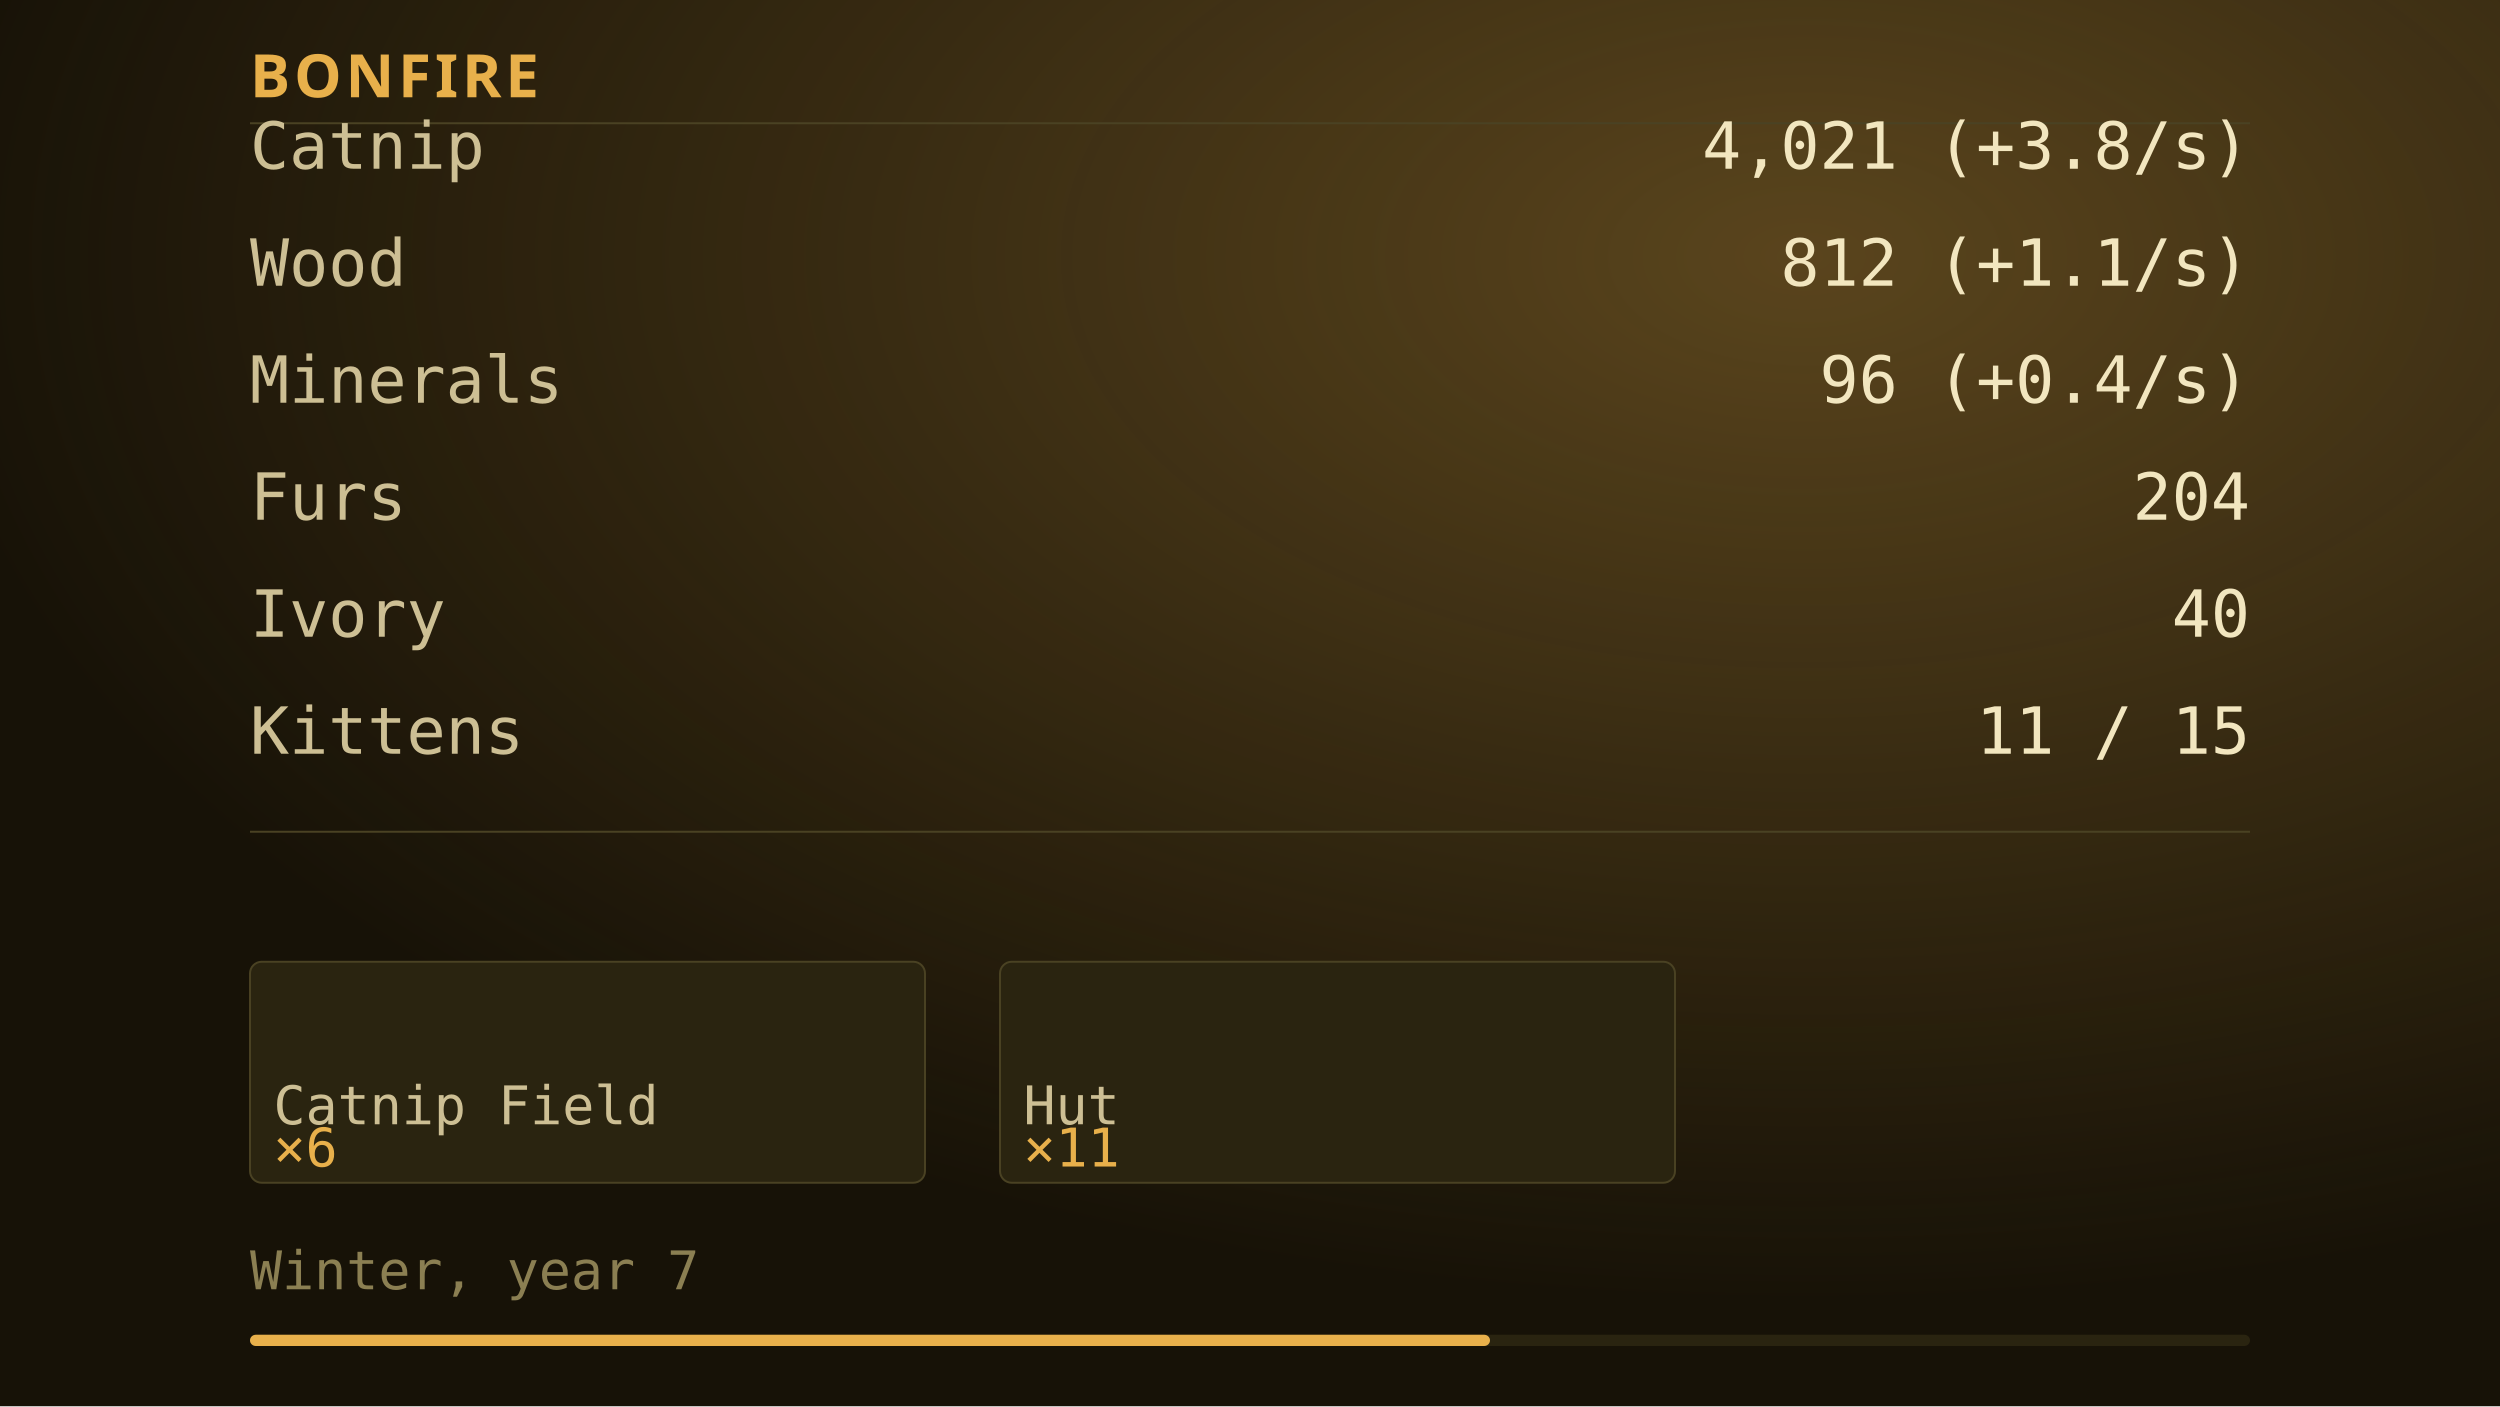
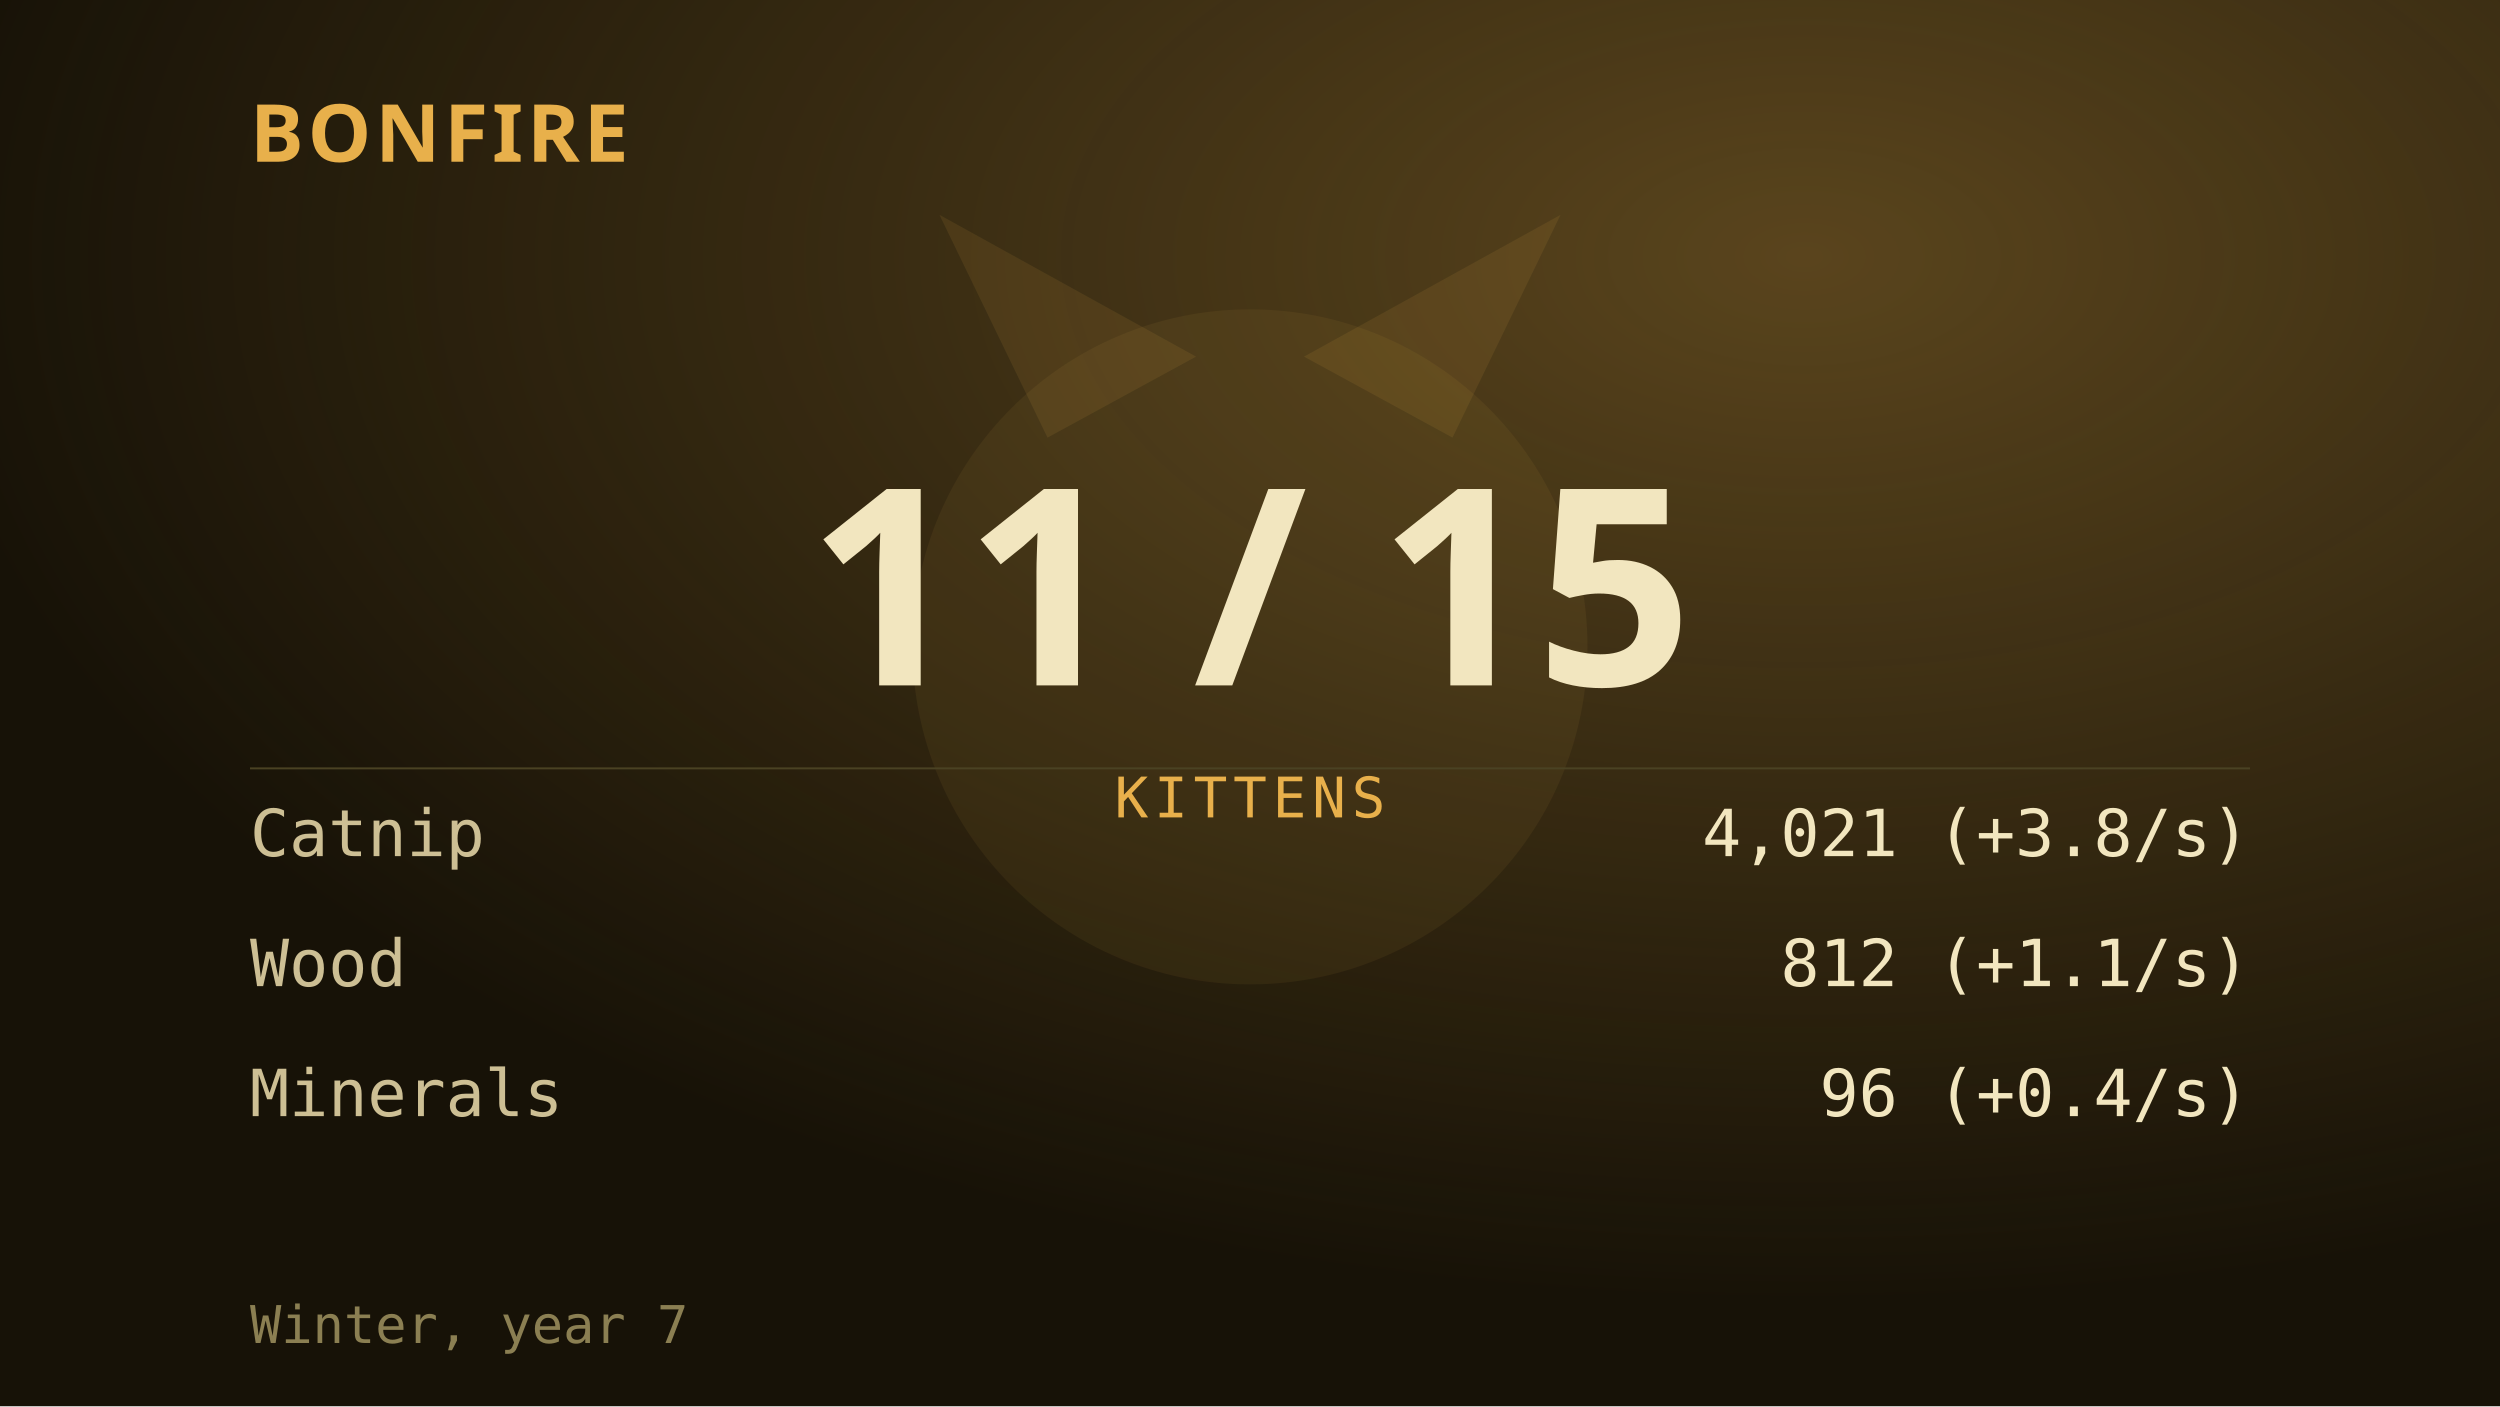
<svg xmlns="http://www.w3.org/2000/svg" viewBox="0 0 1280 720" width="1280" height="720">
  <rect width="1280" height="720" fill="#171207" />
  <radialGradient id="g" cx="72%" cy="18%" r="75%">
    <stop offset="0%" stop-color="#e8b04b" stop-opacity="0.32" />
    <stop offset="100%" stop-color="#e8b04b" stop-opacity="0" />
  </radialGradient>
  <rect width="1280" height="720" fill="url(#g)" />
-   <text x="128" y="49.792" font-family="Archivo, Arial Narrow, sans-serif" font-weight="800" font-size="30.618" fill="#e8b04b" letter-spacing="2">BONFIRE</text>
-   <line x1="128" y1="63.104" x2="1152" y2="63.104" stroke="#4a4223" />
-   <text x="128" y="86.4" font-family="IBM Plex Mono, ui-monospace, monospace" font-size="33.28" fill="#cdbf94">Catnip</text>
-   <text x="1152" y="86.4" font-family="IBM Plex Mono, ui-monospace, monospace" font-size="33.28" fill="#f2e6bf" text-anchor="end">4,021 (+3.8/s)</text>
-   <text x="128" y="146.304" font-family="IBM Plex Mono, ui-monospace, monospace" font-size="33.28" fill="#cdbf94">Wood</text>
-   <text x="1152" y="146.304" font-family="IBM Plex Mono, ui-monospace, monospace" font-size="33.28" fill="#f2e6bf" text-anchor="end">812 (+1.1/s)</text>
-   <text x="128" y="206.208" font-family="IBM Plex Mono, ui-monospace, monospace" font-size="33.28" fill="#cdbf94">Minerals</text>
-   <text x="1152" y="206.208" font-family="IBM Plex Mono, ui-monospace, monospace" font-size="33.28" fill="#f2e6bf" text-anchor="end">96 (+0.4/s)</text>
-   <text x="128" y="266.112" font-family="IBM Plex Mono, ui-monospace, monospace" font-size="33.28" fill="#cdbf94">Furs</text>
-   <text x="1152" y="266.112" font-family="IBM Plex Mono, ui-monospace, monospace" font-size="33.28" fill="#f2e6bf" text-anchor="end">204</text>
-   <text x="128" y="326.016" font-family="IBM Plex Mono, ui-monospace, monospace" font-size="33.28" fill="#cdbf94">Ivory</text>
-   <text x="1152" y="326.016" font-family="IBM Plex Mono, ui-monospace, monospace" font-size="33.28" fill="#f2e6bf" text-anchor="end">40</text>
-   <text x="128" y="385.92" font-family="IBM Plex Mono, ui-monospace, monospace" font-size="33.28" fill="#cdbf94">Kittens</text>
-   <text x="1152" y="385.92" font-family="IBM Plex Mono, ui-monospace, monospace" font-size="33.28" fill="#f2e6bf" text-anchor="end">11 / 15</text>
-   <line x1="128" y1="425.856" x2="1152" y2="425.856" stroke="#4a4223" />
-   <rect x="128" y="492.416" width="345.6" height="113.152" rx="6" fill="#2a2410" stroke="#4a4223" />
-   <text x="140" y="575.616" font-family="IBM Plex Mono, ui-monospace, monospace" font-size="27.29" fill="#cdbf94">Catnip Field</text>
-   <text x="140" y="597.248" font-family="IBM Plex Mono, ui-monospace, monospace" font-size="27.29" fill="#e8b04b">×6</text>
-   <rect x="512" y="492.416" width="345.6" height="113.152" rx="6" fill="#2a2410" stroke="#4a4223" />
-   <text x="524" y="575.616" font-family="IBM Plex Mono, ui-monospace, monospace" font-size="27.29" fill="#cdbf94">Hut</text>
-   <text x="524" y="597.248" font-family="IBM Plex Mono, ui-monospace, monospace" font-size="27.29" fill="#e8b04b">×11</text>
-   <text x="128" y="660.096" font-family="IBM Plex Mono, ui-monospace, monospace" font-size="27.29" fill="#8b7f52">Winter, year 7</text>
-   <rect x="128" y="683.392" width="1024" height="5.76" rx="3" fill="#2a2410" />
-   <rect x="128" y="683.392" width="634.88" height="5.76" rx="3" fill="#e8b04b" />
+   <text x="128" y="82.8" font-family="Archivo, Arial Narrow, sans-serif" font-weight="800" font-size="40.96" fill="#e8b04b" letter-spacing="2">BONFIRE</text>
+   <circle cx="640" cy="331.2" r="172.8" fill="#e8b04b" opacity="0.07" />
+   <path d="M 536.32 224.064 L 481.024 110.016 L 612.352 182.592 Z" fill="#e8b04b" opacity="0.1" />
+   <path d="M 743.68 224.064 L 798.976 110.016 L 667.648 182.592 Z" fill="#e8b04b" opacity="0.1" />
+   <text x="640" y="350.912" font-family="Archivo, Arial Narrow, sans-serif" font-weight="800" font-size="140.8" fill="#f2e6bf" text-anchor="middle">11 / 15</text>
+   <text x="640" y="418.496" font-family="IBM Plex Mono, ui-monospace, monospace" font-size="28.621" fill="#e8b04b" text-anchor="middle" letter-spacing="3">KITTENS</text>
+   <line x1="128" y1="393.408" x2="1152" y2="393.408" stroke="#4a4223" />
+   <text x="128" y="438.336" font-family="IBM Plex Mono, ui-monospace, monospace" font-size="33.28" fill="#cdbf94">Catnip</text>
+   <text x="1152" y="438.336" font-family="IBM Plex Mono, ui-monospace, monospace" font-size="33.28" fill="#f2e6bf" text-anchor="end">4,021 (+3.8/s)</text>
+   <text x="128" y="504.896" font-family="IBM Plex Mono, ui-monospace, monospace" font-size="33.28" fill="#cdbf94">Wood</text>
+   <text x="1152" y="504.896" font-family="IBM Plex Mono, ui-monospace, monospace" font-size="33.28" fill="#f2e6bf" text-anchor="end">812 (+1.1/s)</text>
+   <text x="128" y="571.456" font-family="IBM Plex Mono, ui-monospace, monospace" font-size="33.28" fill="#cdbf94">Minerals</text>
+   <text x="1152" y="571.456" font-family="IBM Plex Mono, ui-monospace, monospace" font-size="33.28" fill="#f2e6bf" text-anchor="end">96 (+0.4/s)</text>
+   <text x="128" y="687.6" font-family="IBM Plex Mono, ui-monospace, monospace" font-size="26.624" fill="#8b7f52">Winter, year 7</text>
</svg>
